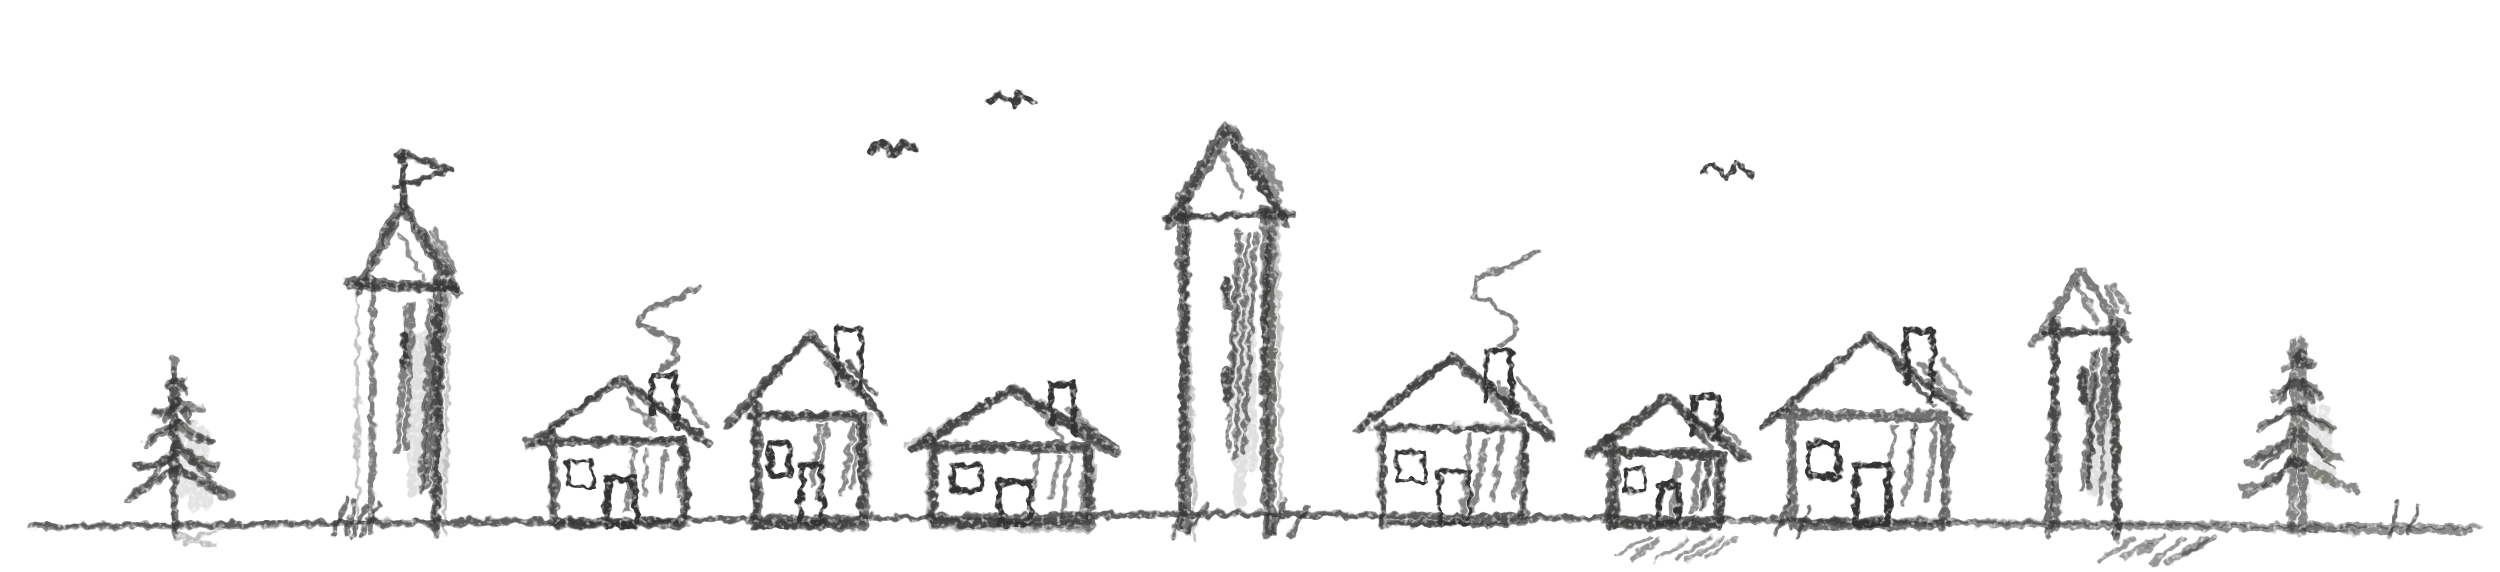
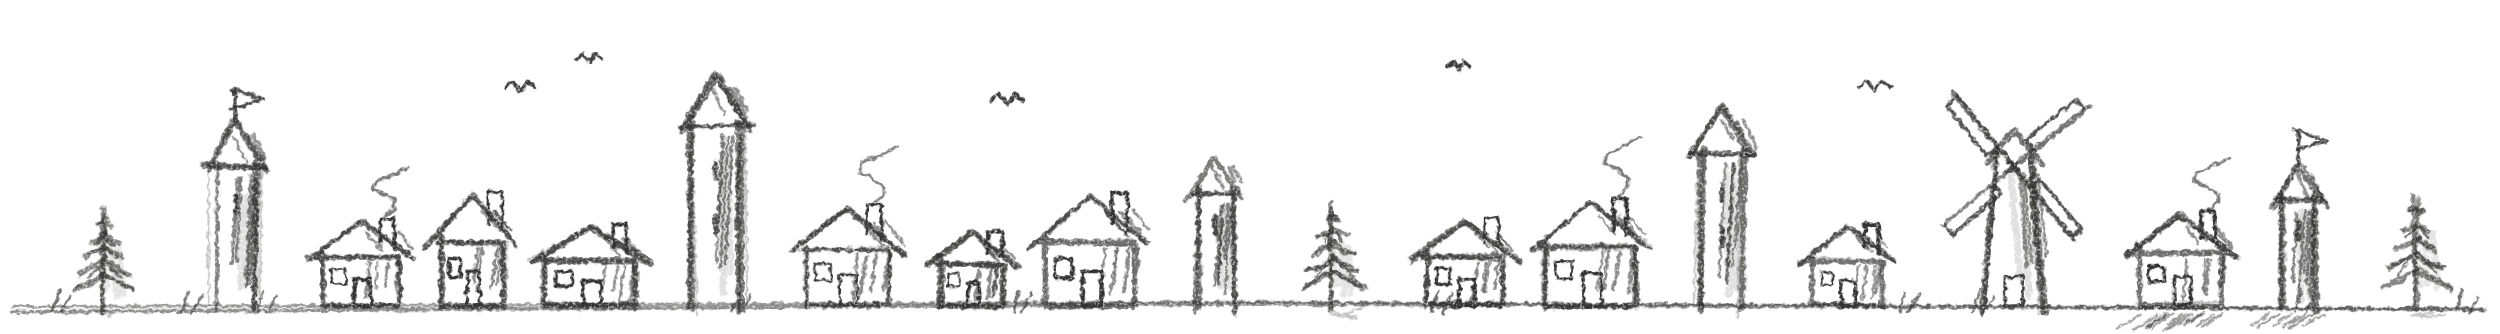
- <svg xmlns="http://www.w3.org/2000/svg" viewBox="0 0 420 96" width="420" height="96">
+ <svg xmlns="http://www.w3.org/2000/svg" viewBox="0 0 720 96" width="720" height="96">
  <defs>
    <filter id="pencil" x="-2%" y="-2%" width="104%" height="104%">
      <feTurbulence type="fractalNoise" baseFrequency="0.55" numOctaves="2" seed="623" result="tooth" />
      <feDisplacementMap in="SourceGraphic" in2="tooth" scale="1.7" xChannelSelector="R" yChannelSelector="G" result="line" />
      <feTurbulence type="fractalNoise" baseFrequency="1.15" numOctaves="2" seed="630" result="paper" />
      <feColorMatrix in="paper" type="matrix" values="0 0 0 0 0  0 0 0 0 0  0 0 0 0 0  -2.2 0 0 0 2.15" result="gaps" />
      <feComposite in="line" in2="gaps" operator="in" />
    </filter>
  </defs>
  <g fill="none" stroke="#333331" stroke-linecap="round" stroke-linejoin="round" filter="url(#pencil)">
-     <path d="M388.8 74.8L392.2 78.6" stroke-width="0.56" opacity="0.63" />
-     <path d="M60.1 88.1L60.0 48.7M74.7 89.9L75.5 46.1M90.2 73.6L114.2 74.0L115.7 88.4L93.4 88.2L93.3 71.4M89.4 75.5L102.8 63.9L119.0 73.5M125.6 69.7L145.9 69.8L145.7 86.9L127.1 88.7L126.3 68.9M121.5 71.7L136.2 57.1L148.7 71.3M154.8 74.4L183.9 74.5L183.2 89.2L155.9 88.6L155.9 72.7M152.3 74.8L170.4 64.9L187.8 74.9M200.8 90.8L199.1 35.0M215.2 87.5L214.6 35.8M196.3 36.2L205.4 21.2L215.4 37.1M230.2 72.0L256.3 71.1L255.7 88.0L231.8 87.0L231.5 71.2M228.0 71.9L244.3 59.4L259.8 73.6M270.3 75.8L288.7 76.2L288.8 87.2L270.2 88.3L271.0 73.5M298.9 69.0L326.3 70.6L326.5 87.1L300.1 87.4L301.7 68.7M297.6 70.2L314.2 56.8L330.4 70.5" stroke-width="0.62" opacity="0.3" />
-     <path d="M283.6 90.6L277.9 94.2M289.3 90.7L283.7 94.2M291.3 90.7L286.8 93.5" stroke-width="0.66" opacity="0.48" />
-     <path d="M72.1 38.8L76.0 45.9M110.3 67.2L113.2 70.2M180.2 68.2L184.6 73.1" stroke-width="0.66" opacity="0.52" />
-     <path d="M108.8 75.5L108.1 83.3M174.4 76.4L172.7 87.8M178.0 76.7L176.5 83.8M321.6 71.7L320.9 81.9" stroke-width="0.66" opacity="0.55" />
-     <path d="M208.6 39.2L207.0 65.0M354.6 59.2L352.8 84.5" stroke-width="0.66" opacity="0.59" />
-     <path d="M95.9 77.5L99.4 77.5L99.8 82.0L95.7 81.5L95.3 77.6M235.0 76.2L239.1 75.9L239.3 80.8L234.9 80.8L234.6 76.0M273.5 78.7L276.3 78.9L276.4 82.6L273.0 82.3L273.2 79.0" stroke-width="0.66" opacity="1.03" />
-     <path d="M29.1 68.6L27.6 70.7M27.9 77.3L25.4 80.4M32.0 77.1L35.3 80.3M384.4 65.1L383.4 67.5" stroke-width="0.68" opacity="0.65" />
-     <path d="M60.5 90.1L63.9 84.5M404.6 89.8L406.6 84.9M301.8 90.4L304.1 85.5M196.9 90.1L198.6 84.1M199.6 89.5L202.7 84.7" stroke-width="0.68" opacity="0.68" />
-     <path d="M29.4 90.4L36.4 91.5M31.0 91.3L37.5 88.7M29.7 89.5L34.3 91.3M386.9 88.7L390.6 89.4M384.6 89.3L389.7 88.8M388.1 88.9L395.3 89.4" stroke-width="0.75" opacity="0.3" />
-     <path d="M58.0 90.0L59.6 84.2M401.4 90.2L403.0 84.5" stroke-width="0.75" opacity="0.7" />
-     <path d="M140.8 64.8L140.4 55.3L144.5 55.4L144.7 66.6M242.1 79.1L246.7 79.3L246.9 88.0L241.9 87.8L241.8 79.3" stroke-width="0.75" opacity="1.03" />
-     <path d="M277.1 90.2L271.9 93.1M363.7 90.1L359.3 93.1" stroke-width="0.79" opacity="0.5" />
-     <path d="M67.1 39.2L71.1 46.7M138.9 61.2L143.1 65.6M140.6 61.0L144.5 65.4M173.8 68.6L178.4 73.8M205.2 25.3L208.6 33.3M287.8 70.3L292.2 74.4M318.4 61.2L325.2 68.3M326.4 60.7L330.8 65.9" stroke-width="0.79" opacity="0.54" />
-     <path d="M144.4 71.7L143.1 81.9M179.8 76.4L178.4 86.8M182.4 76.8L181.4 86.6M282.0 77.7L280.8 86.4M318.3 71.6L317.2 80.9M321.7 71.4L319.8 84.5" stroke-width="0.79" opacity="0.58" />
+     <path d="M28.8 68.5L28.0 70.4" stroke-width="0.56" opacity="0.63" />
+     <path d="M74.0 89.6L75.9 83.9M571.1 89.9L574.3 85.5M660.8 90.3L662.9 83.8M664.0 90.1L667.2 84.8M214.0 90.2L216.3 84.7M711.0 90.3L714.0 85.5" stroke-width="0.56" opacity="0.66" />
+     <path d="M60.1 88.1L60.0 48.7M74.7 89.9L75.5 46.1M90.2 73.6L114.2 74.0L115.7 88.4L93.4 88.2L93.3 71.4M89.4 75.5L102.8 63.9L119.0 73.5M125.6 69.7L145.9 69.8L145.7 86.9L127.1 88.7L126.3 68.9M121.5 71.7L136.2 57.1L148.7 71.3M154.8 74.4L183.9 74.5L183.2 89.2L155.9 88.6L155.9 72.7M152.3 74.8L170.4 64.9L187.8 74.9M200.8 90.8L199.1 35.0M215.2 87.5L214.6 35.8M196.3 36.2L205.4 21.2L215.4 37.1M230.2 72.0L256.3 71.1L255.7 88.0L231.8 87.0L231.5 71.2M228.0 71.9L244.3 59.4L259.8 73.6M270.3 75.8L288.7 76.2L288.8 87.2L270.2 88.3L271.0 73.5M298.9 69.0L326.3 70.6L326.5 87.1L300.1 87.4L301.7 68.7M297.6 70.2L314.2 56.8L330.4 70.5M409.5 74.5L432.2 72.9L433.5 86.9L411.4 87.3L411.3 71.8M406.2 75.9L421.7 64.5L437.3 75.7M444.4 72.0L470.4 72.1L472.1 88.8L444.1 86.8L444.2 70.5M440.9 72.7L457.0 58.3L475.7 70.6M487.9 87.1L488.9 44.7M500.5 91.2L500.9 44.6M520.8 74.0L542.1 74.9L543.1 87.9L521.0 87.4L521.9 73.5M571.2 90.0L575.6 42.5M587.1 90.3L586.0 44.1M616.0 72.0L640.3 73.0L639.2 86.9L615.3 87.4L616.7 70.0M612.0 73.3L627.2 62.7L644.9 74.3" stroke-width="0.62" opacity="0.3" />
+     <path d="M653.4 90.4L648.5 93.7M659.7 90.3L655.2 93.6M669.5 90.5L663.4 93.9M616.3 90.8L609.7 94.7M621.4 90.8L614.5 94.9M626.0 90.1L619.7 94.6M629.5 90.7L623.2 94.9M637.3 90.9L632.3 94.0" stroke-width="0.66" opacity="0.48" />
+     <path d="M72.1 38.8L76.0 45.9M110.3 67.2L113.2 70.2M180.2 68.2L184.6 73.1M426.4 66.7L431.2 72.9M430.9 66.7L433.8 70.5M460.6 62.3L465.1 67.3M468.9 62.5L474.0 67.7M535.7 68.5L539.0 72.5M540.9 68.3L543.4 71.2M637.3 65.5L642.4 71.7M665.5 50.2L669.0 56.8M665.8 50.6L668.3 55.9" stroke-width="0.66" opacity="0.52" />
+     <path d="M585.3 50.1L587.1 70.0" stroke-width="0.66" opacity="0.53" />
+     <path d="M108.8 75.5L108.1 83.3M174.4 76.4L172.7 87.8M178.0 76.7L176.5 83.8M321.6 71.7L320.9 81.9M461.8 72.2L459.9 83.7M540.2 76.5L539.2 85.5M635.1 74.5L634.5 83.6" stroke-width="0.66" opacity="0.55" />
+     <path d="M208.6 39.2L207.0 65.0M354.6 59.2L352.8 84.5M496.9 47.3L495.1 79.7M499.1 47.1L497.5 77.0M501.4 46.8L500.1 69.4M501.4 46.8L498.9 77.1" stroke-width="0.66" opacity="0.59" />
+     <path d="M95.9 77.5L99.4 77.5L99.8 82.0L95.7 81.5L95.3 77.6M235.0 76.2L239.1 75.9L239.3 80.8L234.9 80.8L234.6 76.0M273.5 78.7L276.3 78.9L276.4 82.6L273.0 82.3L273.2 79.0M524.7 78.4L527.8 78.5L527.9 82.2L524.7 81.9L524.3 78.4" stroke-width="0.66" opacity="1.03" />
+     <path d="M383.0 67.1L381.4 69.3M381.8 76.4L379.1 79.7M386.2 76.3L389.6 79.6M28.6 76.8L25.4 79.9M31.6 77.2L35.0 80.0M693.5 75.1L690.5 79.4M698.4 74.7L701.5 78.5" stroke-width="0.68" opacity="0.65" />
+     <path d="M52.4 89.6L54.3 84.0M55.2 90.4L58.5 84.9M76.9 90.0L79.6 85.3M547.1 90.0L548.5 84.4M568.2 90.1L570.3 83.5" stroke-width="0.68" opacity="0.68" />
+     <path d="M383.3 90.4L390.9 91.5M385.1 91.3L392.0 88.7M383.7 89.5L388.7 91.3M27.4 89.1L32.0 90.6M27.7 89.4L31.8 91.1M27.7 89.9L30.6 89.4M696.9 91.4L703.9 90.6M694.7 90.8L700.9 89.9M695.6 91.1L700.2 90.0" stroke-width="0.75" opacity="0.3" />
+     <path d="M695.2 66.0L692.8 68.6" stroke-width="0.75" opacity="0.67" />
+     <path d="M17.6 89.7L20.4 85.2" stroke-width="0.75" opacity="0.7" />
+     <path d="M140.8 64.8L140.4 55.3L144.5 55.4L144.7 66.6M242.1 79.1L246.7 79.3L246.9 88.0L241.9 87.8L241.8 79.3M427.4 70.0L427.7 62.6L431.5 62.6L431.7 71.4M577.8 79.9L582.5 79.5L582.5 87.9L577.4 88.0L577.5 79.7" stroke-width="0.75" opacity="1.03" />
+     <path d="M623.9 90.7L618.4 94.3M631.2 90.6L624.4 94.8M634.6 90.2L630.0 93.3M628.6 90.5L624.2 93.3M640.0 90.3L634.2 94.1" stroke-width="0.79" opacity="0.5" />
+     <path d="M67.1 39.2L71.1 46.7M138.9 61.2L143.1 65.6M140.6 61.0L144.5 65.4M173.8 68.6L178.4 73.8M205.2 25.3L208.6 33.3M287.8 70.3L292.2 74.4M318.4 61.2L325.2 68.3M326.4 60.7L330.8 65.9M425.0 66.9L428.8 71.3M632.3 65.7L635.5 69.3" stroke-width="0.79" opacity="0.54" />
+     <path d="M144.4 71.7L143.1 81.9M179.8 76.4L178.4 86.8M182.4 76.8L181.4 86.6M282.0 77.7L280.8 86.4M318.3 71.6L317.2 80.9M321.7 71.4L319.8 84.5M429.0 75.4L427.6 84.4M535.3 76.7L534.1 86.6M537.5 76.5L536.3 86.3M629.8 74.6L628.8 86.4" stroke-width="0.79" opacity="0.58" />
    <path d="M208.0 38.8L206.3 75.6M209.7 39.3L207.5 76.8M351.9 59.3L350.9 81.8M351.7 59.1L349.8 82.6" stroke-width="0.79" opacity="0.61" />
    <path d="M252.0 58.0L254.3 56.6L254.5 53.9L251.0 51.2L247.8 49.6L248.2 46.5L254.0 44.7L258.5 42.3" stroke-width="0.79" opacity="0.63" />
-     <path d="M384.2 74.9L380.2 78.5" stroke-width="0.83" opacity="0.67" />
-     <path d="M58.9 90.3L61.8 84.9M213.7 89.9L216.0 84.1M298.2 89.8L300.5 84.4" stroke-width="0.83" opacity="0.7" />
-     <path d="M5.7 88.3L210.7 86.4L416.4 88.5" stroke-width="0.84" opacity="0.52" />
-     <path d="M66.5 25.8L75.8 28.6L66.6 31.3" stroke-width="0.84" opacity="0.63" />
-     <path d="M371.8 90.4L366.8 93.2" stroke-width="0.88" opacity="0.51" />
-     <path d="M73.0 38.6L76.5 45.7M142.3 61.1L147.0 66.0M179.2 68.5L183.5 72.6M282.9 69.7L286.3 74.0M284.7 70.1L287.4 73.4M355.1 48.1L357.6 52.6" stroke-width="0.88" opacity="0.55" />
-     <path d="M114.6 75.4L113.7 83.2M137.8 71.6L136.3 81.5M138.8 71.5L137.5 83.7M246.9 73.2L245.7 86.7" stroke-width="0.88" opacity="0.59" />
-     <path d="M69.4 51.1L68.2 75.0M72.2 50.7L70.9 82.5M74.0 51.3L73.3 70.0M211.0 39.2L208.9 75.9M352.4 58.8L350.8 80.8" stroke-width="0.88" opacity="0.63" />
-     <path d="M159.9 78.3L164.5 78.1L164.8 82.4L160.1 82.2L160.2 78.2" stroke-width="0.88" opacity="1.1" />
-     <path d="M29.9 63.8L28.6 65.2L28.3 64.8M29.5 78.3L25.0 81.3L21.8 83.9M386.0 60.6L385.0 61.4L383.7 61.9M386.1 59.7L385.7 61.0L384.3 61.6M385.3 63.7L384.1 65.6L381.8 67.3M386.2 69.2L382.6 70.1L379.6 72.3M385.4 72.3L381.2 76.5L379.1 77.1" stroke-width="0.89" opacity="0.56" />
-     <path d="M286.0 28.9L288.1 27.5L290.0 30.1L291.8 27.3L294.5 29.4" stroke-width="0.9" opacity="0.93" />
-     <path d="M134.3 78.2L138.0 78.0L138.2 87.8L134.3 87.8L134.8 78.2M249.7 67.5L249.9 58.9L253.8 59.0L254.1 69.2" stroke-width="0.9" opacity="1.07" />
-     <path d="M90.7 74.3L115.0 73.8L115.5 87.7L92.6 88.2L92.7 72.0M195.6 36.4L217.1 36.2M205.8 62.1L206.0 66.9M231.5 71.6L256.3 72.3L256.1 87.5L232.2 88.3L232.4 70.9M343.5 55.7L356.4 56.0" stroke-width="0.94" opacity="0.63" />
-     <path d="M31.0 68.7L32.0 70.8M387.7 66.0L388.5 67.5" stroke-width="0.94" opacity="0.67" />
-     <path d="M56.1 89.9L58.5 83.7M216.6 90.0L219.6 85.2" stroke-width="0.94" opacity="0.7" />
-     <path d="M287.4 90.2L282.0 93.9M358.1 90.7L352.7 94.2M361.5 90.8L356.7 93.4M366.8 90.5L361.5 94.7" stroke-width="0.96" opacity="0.51" />
-     <path d="M114.8 66.7L118.7 71.8M174.5 68.1L177.7 71.8M248.0 64.2L254.1 70.6M251.6 64.3L254.8 68.0M255.2 63.9L260.3 70.4M318.1 60.7L323.9 67.1M349.1 48.0L352.2 53.9" stroke-width="0.96" opacity="0.55" />
-     <path d="M106.4 75.5L105.3 85.7M111.8 75.7L110.9 82.5M143.4 71.5L141.4 83.0M252.4 73.2L250.9 83.9M287.0 77.4L285.8 85.6M325.2 71.5L323.7 84.3" stroke-width="0.96" opacity="0.59" />
-     <path d="M129.2 74.4L132.6 74.7L132.6 80.1L129.3 79.7L129.4 74.5M303.9 74.4L308.6 74.7L309.1 80.1L303.9 79.9L303.9 74.4" stroke-width="0.96" opacity="1.1" />
+     <path d="M415.7 90.3L418.0 84.6M210.6 89.6L213.1 84.2M294.2 89.7L297.2 84.5" stroke-width="0.83" opacity="0.7" />
+     <path d="M3.4 88.3L360.3 87.0L715.2 89.1" stroke-width="0.84" opacity="0.52" />
+     <path d="M66.5 25.8L75.8 28.6L66.6 31.3M661.9 47.2L662.0 38.3M660.4 37.3L669.8 40.7L661.4 43.2" stroke-width="0.84" opacity="0.63" />
+     <path d="M656.1 90.6L650.3 94.1M633.8 90.4L629.2 93.2" stroke-width="0.88" opacity="0.51" />
+     <path d="M73.0 38.6L76.5 45.7M142.3 61.1L147.0 66.0M179.2 68.5L183.5 72.6M282.9 69.7L286.3 74.0M284.7 70.1L287.4 73.4M355.1 48.1L357.6 52.6M431.4 67.1L435.4 71.8M465.3 62.3L470.0 67.1M495.9 34.7L499.3 40.3M500.1 35.1L502.3 39.4M629.7 65.4L633.0 69.9" stroke-width="0.88" opacity="0.55" />
+     <path d="M584.6 50.2L586.4 76.0M586.8 50.1L589.4 73.7" stroke-width="0.88" opacity="0.57" />
+     <path d="M114.6 75.4L113.7 83.2M137.8 71.6L136.3 81.5M138.8 71.5L137.5 83.7M246.9 73.2L245.7 86.7M428.0 75.8L427.2 83.9M431.5 75.1L430.6 83.1" stroke-width="0.88" opacity="0.59" />
+     <path d="M69.4 51.1L68.2 75.0M72.2 50.7L70.9 82.5M74.0 51.3L73.3 70.0M211.0 39.2L208.9 75.9M352.4 58.8L350.8 80.8M661.5 61.4L660.3 81.3M664.9 60.9L663.6 78.9M663.8 60.6L662.0 85.9M666.6 60.8L665.2 85.5M665.8 60.9L664.3 81.8" stroke-width="0.88" opacity="0.63" />
+     <path d="M636.0 60.5L638.6 58.1L638.9 56.1L635.4 53.8L631.5 51.9L632.6 49.9L637.6 47.4L642.3 45.6" stroke-width="0.88" opacity="0.65" />
+     <path d="M586.3 43.4L583.5 40.2L597.7 28.7L600.4 31.5" stroke-width="0.88" opacity="0.85" />
+     <path d="M159.9 78.3L164.5 78.1L164.8 82.4L160.1 82.2L160.2 78.2M447.8 75.3L452.8 75.4L452.5 80.3L448.4 80.2L447.8 75.2" stroke-width="0.88" opacity="1.1" />
+     <path d="M383.9 62.0L382.5 63.4L382.1 63.0M383.5 77.6L378.6 80.8L375.1 83.5M30.3 64.0L28.6 64.1L28.9 64.9M29.6 64.4L30.2 64.4L32.0 65.3M30.2 64.6L30.9 64.0L32.3 65.5M29.7 67.1L27.4 69.2L25.9 70.1M29.2 71.3L26.8 72.4L24.4 73.3M30.6 71.3L32.9 73.9L35.3 74.3M30.6 75.5L33.2 78.1L36.0 78.9M29.8 79.1L24.9 81.6L21.7 82.9M29.6 79.2L34.5 81.4L38.6 83.6M696.1 60.8L695.4 60.7L693.9 60.7M696.3 64.9L693.4 65.6L691.5 66.3M696.6 65.1L698.1 66.2L699.2 66.5M695.4 72.8L701.0 76.5L703.8 76.9" stroke-width="0.89" opacity="0.56" />
+     <path d="M166.0 17.1L168.0 15.5L169.7 18.0L171.8 15.4L173.7 17.2M535.4 25.1L537.7 23.4L539.7 26.0L541.8 23.5L544.6 25.3" stroke-width="0.9" opacity="0.93" />
+     <path d="M134.3 78.2L138.0 78.0L138.2 87.8L134.3 87.8L134.8 78.2M249.7 67.5L249.9 58.9L253.8 59.0L254.1 69.2M456.1 78.4L460.9 78.7L461.4 88.2L456.2 88.3L455.9 78.4M626.3 79.6L631.1 79.7L630.8 87.7L626.2 87.9L626.2 80.0" stroke-width="0.9" opacity="1.07" />
+     <path d="M695.3 88.4L696.5 56.9" stroke-width="0.94" opacity="0.56" />
+     <path d="M90.7 74.3L115.0 73.8L115.5 87.7L92.6 88.2L92.7 72.0M195.6 36.4L217.1 36.2M205.8 62.1L206.0 66.9M231.5 71.6L256.3 72.3L256.1 87.5L232.2 88.3L232.4 70.9M343.5 55.7L356.4 56.0M486.9 44.6L505.4 44.7M495.8 52.8L496.0 58.0M581.2 46.7L559.5 65.0M581.3 47.1L559.2 65.0M579.4 46.8L597.5 69.0" stroke-width="0.94" opacity="0.63" />
+     <path d="M385.0 67.3L386.2 69.4M30.6 69.0L32.8 70.7M696.9 65.6L699.2 68.5" stroke-width="0.94" opacity="0.67" />
+     <path d="M549.5 89.7L552.9 84.7M412.1 89.6L414.2 84.0M291.8 90.2L293.2 83.9M707.3 89.7L709.2 83.6M15.0 89.6L17.1 83.7" stroke-width="0.94" opacity="0.7" />
+     <path d="M663.5 90.7L657.6 93.9M666.1 90.5L659.3 94.5M623.9 90.4L617.9 94.4" stroke-width="0.96" opacity="0.51" />
+     <path d="M114.8 66.7L118.7 71.8M174.5 68.1L177.7 71.8M248.0 64.2L254.1 70.6M251.6 64.3L254.8 68.0M255.2 63.9L260.3 70.4M318.1 60.7L323.9 67.1M349.1 48.0L352.2 53.9M466.4 62.2L471.8 68.5M502.1 34.6L505.9 42.9M661.7 50.3L664.5 56.4" stroke-width="0.96" opacity="0.55" />
+     <path d="M582.9 50.0L585.2 75.5" stroke-width="0.96" opacity="0.57" />
+     <path d="M106.4 75.5L105.3 85.7M111.8 75.7L110.9 82.5M143.4 71.5L141.4 83.0M252.4 73.2L250.9 83.9M287.0 77.4L285.8 85.6M325.2 71.5L323.7 84.3M425.8 75.8L423.7 86.7" stroke-width="0.96" opacity="0.59" />
+     <path d="M466.3 56.5L468.5 53.9L468.9 51.4L466.1 48.9L462.0 47.1L462.8 44.6L467.9 41.7L472.1 39.7" stroke-width="0.96" opacity="0.65" />
+     <path d="M575.4 42.3L571.9 44.7L560.7 30.3L563.8 27.9" stroke-width="0.96" opacity="0.85" />
+     <path d="M129.2 74.4L132.6 74.7L132.6 80.1L129.3 79.7L129.4 74.5M303.9 74.4L308.6 74.7L309.1 80.1L303.9 79.9L303.9 74.4M413.9 77.3L417.5 77.3L417.8 82.0L413.7 81.8L413.7 77.7M618.8 76.7L623.1 76.8L623.5 81.0L618.9 81.3L618.8 76.7" stroke-width="0.96" opacity="1.1" />
+     <path d="M145.5 25.4L147.8 23.3L149.8 26.3L152.0 23.4L154.0 25.2" stroke-width="1.0" opacity="0.95" />
    <path d="M320.4 64.4L320.2 55.5L324.7 55.6L324.6 67.1" stroke-width="1.0" opacity="1.1" />
-     <path d="M62.3 89.3L62.7 47.9M62.5 88.2L62.6 46.9M73.1 89.9L74.7 47.5M88.6 75.2L104.4 63.2L118.5 74.1M122.9 71.5L135.7 56.2L148.5 70.0M296.2 71.4L313.6 56.6L330.1 70.0" stroke-width="1.03" opacity="0.63" />
-     <path d="M30.1 64.0L28.7 64.0L28.1 65.0M29.8 64.5L30.7 64.5L31.2 65.6M29.9 67.2L28.8 69.2L26.0 69.7M30.3 70.9L32.9 73.1L35.6 74.0M30.2 75.7L26.1 78.1L22.7 78.3M385.4 59.9L386.5 61.4L388.7 61.3M386.5 64.0L388.7 65.1L389.2 66.0M385.2 68.7L382.9 70.1L379.6 71.4M386.4 68.1L389.1 70.4L392.3 71.8M386.6 72.9L390.5 76.3L393.5 77.3M386.6 72.4L390.8 76.3L393.0 76.6M385.5 77.6L391.7 80.3L395.9 82.7M385.3 77.7L391.0 81.0L395.6 81.9" stroke-width="1.07" opacity="0.58" />
-     <path d="M278.8 90.6L274.4 93.8M370.6 90.5L364.1 94.5" stroke-width="1.09" opacity="0.51" />
-     <path d="M105.8 67.2L109.8 71.8M109.9 67.0L113.2 70.7M142.4 61.1L146.5 65.5M210.5 25.5L214.9 34.2M211.7 25.2L214.7 31.6M249.7 64.2L253.8 68.0M283.0 69.6L287.3 75.1M322.8 61.1L328.5 66.9M354.0 48.3L355.6 51.9" stroke-width="1.09" opacity="0.55" />
-     <path d="M249.6 73.7L247.6 85.3M255.9 73.4L254.5 83.2M285.3 77.5L284.5 85.8M287.1 77.3L286.4 84.8" stroke-width="1.09" opacity="0.59" />
-     <path d="M68.5 51.3L66.8 75.8M73.3 51.2L71.5 82.0M213.3 39.1L211.9 66.0M353.7 58.7L352.8 74.4" stroke-width="1.09" opacity="0.63" />
+     <path d="M660.5 37.2L670.1 40.7L661.4 43.0" stroke-width="1.01" opacity="0.66" />
+     <path d="M62.3 89.3L62.7 47.9M62.5 88.2L62.6 46.9M73.1 89.9L74.7 47.5M88.6 75.2L104.4 63.2L118.5 74.1M122.9 71.5L135.7 56.2L148.5 70.0M296.2 71.4L313.6 56.6L330.1 70.0M441.2 71.7L458.3 58.1L474.6 71.6M518.2 76.2L531.8 65.2L545.7 75.5M666.1 89.0L666.2 55.5M653.8 59.9L662.6 46.8L670.0 58.3" stroke-width="1.03" opacity="0.63" />
+     <path d="M384.1 62.2L382.6 62.2L382.0 63.2M383.8 62.7L384.8 62.7L385.3 63.8M383.9 65.7L382.7 67.7L379.8 68.3M384.3 69.6L387.1 72.0L390.0 72.9M384.2 74.8L379.8 77.3L376.2 77.6M29.5 63.1L28.5 64.5L27.9 64.5M695.3 60.5L695.0 60.0L693.6 60.6M695.3 59.8L697.3 61.0L698.3 60.6M696.6 64.5L694.4 66.5L692.2 66.5M695.9 64.5L698.0 65.6L699.4 67.0M696.5 72.7L691.9 75.1L687.6 77.0M696.5 77.2L701.6 80.4L706.2 82.7" stroke-width="1.07" opacity="0.58" />
+     <path d="M105.8 67.2L109.8 71.8M109.9 67.0L113.2 70.7M142.4 61.1L146.5 65.5M210.5 25.5L214.9 34.2M211.7 25.2L214.7 31.6M249.7 64.2L253.8 68.0M283.0 69.6L287.3 75.1M322.8 61.1L328.5 66.9M354.0 48.3L355.6 51.9M535.1 68.8L537.6 71.4M537.4 68.3L541.5 73.0M638.4 65.5L642.8 71.2" stroke-width="1.09" opacity="0.55" />
+     <path d="M581.9 50.5L583.8 76.8" stroke-width="1.09" opacity="0.57" />
+     <path d="M249.6 73.7L247.6 85.3M255.9 73.4L254.5 83.2M285.3 77.5L284.5 85.8M287.1 77.3L286.4 84.8M463.1 72.6L462.1 83.0M466.6 72.8L464.6 83.3M470.1 72.3L469.2 84.3M541.4 76.4L540.1 84.6M636.2 74.9L635.0 84.2M640.4 74.3L639.3 82.5" stroke-width="1.09" opacity="0.59" />
+     <path d="M68.5 51.3L66.8 75.8M73.3 51.2L71.5 82.0M213.3 39.1L211.9 66.0M353.7 58.7L352.8 74.4M499.3 47.3L497.3 81.7" stroke-width="1.09" opacity="0.63" />
    <path d="M111.2 61.8L113.7 60.4L113.6 57.7L111.4 56.1L107.3 54.5L108.3 52.2L112.9 50.4L117.4 48.4" stroke-width="1.09" opacity="0.65" />
-     <path d="M166.3 17.0L168.2 15.8L170.2 17.8L171.5 15.8L173.9 17.3" stroke-width="1.1" opacity="0.95" />
-     <path d="M102.1 80.2L106.5 80.5L106.9 88.1L102.0 88.3L102.2 80.6M109.5 69.9L109.6 62.9L113.6 63.1L113.5 71.8M167.7 81.1L173.2 80.9L173.0 88.2L168.2 88.1L167.7 80.8M176.7 70.9L176.6 64.7L180.4 64.4L180.4 72.6M278.8 81.6L282.1 81.4L281.9 87.8L278.6 87.9L278.8 81.5" stroke-width="1.1" opacity="1.1" />
-     <path d="M4.9 88.5L210.9 86.3L415.1 89.2" stroke-width="1.12" opacity="0.55" />
-     <path d="M29.2 89.7L29.1 61.9" stroke-width="1.12" opacity="0.58" />
-     <path d="M68.0 56.1L68.0 60.8M195.8 36.8L217.0 35.6M206.0 46.7L205.9 51.3M231.7 72.1L256.2 71.9L255.6 88.0L232.3 87.9L232.3 71.4" stroke-width="1.12" opacity="0.66" />
+     <path d="M574.3 53.2L576.3 55.6L562.3 67.7L560.2 64.6M585.1 54.1L587.5 51.7L599.5 66.1L596.7 68.5" stroke-width="1.09" opacity="0.85" />
+     <path d="M102.1 80.2L106.5 80.5L106.9 88.1L102.0 88.3L102.2 80.6M109.5 69.9L109.6 62.9L113.6 63.1L113.5 71.8M167.7 81.1L173.2 80.9L173.0 88.2L168.2 88.1L167.7 80.8M176.7 70.9L176.6 64.7L180.4 64.4L180.4 72.6M278.8 81.6L282.1 81.4L281.9 87.8L278.6 87.9L278.8 81.5M420.3 80.5L424.5 80.6L424.9 88.0L420.1 88.3L420.3 80.4M530.3 80.7L534.2 81.1L534.4 88.0L530.2 88.1L530.2 80.6M634.0 68.6L634.0 60.9L637.8 60.9L638.0 70.5" stroke-width="1.1" opacity="1.1" />
+     <path d="M3.5 89.9L360.4 87.5L715.7 89.1" stroke-width="1.12" opacity="0.55" />
+     <path d="M383.2 89.7L383.1 59.9M29.2 89.9L30.4 61.4" stroke-width="1.12" opacity="0.58" />
+     <path d="M68.0 56.1L68.0 60.8M195.8 36.8L217.0 35.6M206.0 46.7L205.9 51.3M231.7 72.1L256.2 71.9L255.6 88.0L232.3 87.9L232.3 71.4M496.0 53.1L495.8 57.7M581.4 49.5L563.0 26.8M654.9 57.2L668.8 57.2" stroke-width="1.12" opacity="0.66" />
    <path d="M66.9 25.5L75.7 28.5L66.3 31.5" stroke-width="1.12" opacity="0.68" />
-     <path d="M29.8 67.1L28.5 68.7L25.9 69.5M29.4 67.9L31.1 68.8L34.0 68.7M29.9 67.7L32.1 68.2L33.5 69.0M29.8 70.9L26.7 72.5L25.5 73.6M29.7 71.7L32.4 73.6L35.4 74.1M30.3 75.0L32.9 77.1L36.8 78.3M386.4 64.0L383.1 65.7L382.0 65.9M385.7 64.8L387.8 65.3L389.9 66.9M385.4 77.2L381.4 81.4L377.1 83.2" stroke-width="1.19" opacity="0.6" />
-     <path d="M60.4 49.2L67.9 34.5L77.2 49.0M212.7 90.0L212.3 34.9M228.8 71.9L243.6 60.3L260.7 73.4M267.2 76.1L280.0 66.8L293.0 77.3M296.2 71.7L314.3 56.4L330.5 70.0M355.5 89.5L355.0 54.4M342.7 56.6L349.7 45.6L357.4 56.5M341.5 57.7L349.6 45.3L357.4 57.0" stroke-width="1.24" opacity="0.66" />
+     <path d="M383.8 65.6L382.4 67.2L379.6 68.1M383.4 66.3L385.3 67.4L388.3 67.3M383.9 66.1L386.2 66.7L387.7 67.5M383.8 69.6L380.4 71.3L379.1 72.5M383.7 70.5L386.6 72.5L389.8 73.0M384.3 74.0L387.2 76.3L391.4 77.6M30.3 71.9L27.0 72.4L24.7 74.2M30.6 79.5L25.1 82.4L21.7 83.3M29.2 78.7L34.7 81.4L38.3 83.4M696.7 68.4L693.0 70.7L689.9 71.4M695.9 69.3L692.1 70.8L690.2 72.0M695.5 68.5L698.7 70.9L701.2 71.3M695.5 73.7L691.5 75.1L688.1 77.6M695.2 77.7L691.3 81.2L686.7 82.6M695.3 78.0L690.3 80.5L686.2 83.0" stroke-width="1.19" opacity="0.6" />
+     <path d="M60.4 49.2L67.9 34.5L77.2 49.0M212.7 90.0L212.3 34.9M228.8 71.9L243.6 60.3L260.7 73.4M267.2 76.1L280.0 66.8L293.0 77.3M296.2 71.7L314.3 56.4L330.5 70.0M355.5 89.5L355.0 54.4M342.7 56.6L349.7 45.6L357.4 56.5M341.5 57.7L349.6 45.3L357.4 57.0M406.9 74.8L422.2 63.9L437.6 75.7M441.2 72.3L457.9 58.2L475.1 71.6M486.4 45.6L495.8 30.1L505.3 44.4M571.1 90.4L575.3 43.4M612.3 73.6L627.6 62.1L643.9 74.0" stroke-width="1.24" opacity="0.66" />
    <path d="M67.8 35.0L67.8 25.9" stroke-width="1.24" opacity="0.68" />
-     <path d="M126.3 69.9L145.0 69.5L144.7 87.9L126.9 88.3L127.0 68.0M206.0 46.5L206.3 51.7M270.2 76.0L289.3 76.5L288.9 88.2L271.2 88.1L271.5 73.7" stroke-width="1.25" opacity="0.68" />
-     <path d="M146.4 25.6L148.3 23.6L150.0 25.9L151.6 24.1L153.8 25.1" stroke-width="1.25" opacity="0.95" />
-     <path d="M284.4 72.6L284.7 66.6L288.7 66.7L288.7 73.9M312.2 78.1L317.4 78.1L317.1 87.8L311.8 88.2L311.8 78.0" stroke-width="1.25" opacity="1.1" />
-     <path d="M30.1 71.0L27.9 72.6L24.6 74.8M29.6 75.4L27.0 77.9L23.1 78.5M29.5 74.7L33.5 78.2L36.3 78.8M29.7 78.9L25.7 81.0L22.4 83.3M30.0 78.8L33.9 81.2L38.8 83.1M386.2 68.6L390.0 71.5L391.7 72.3M386.6 77.3L379.9 81.5L376.8 82.0" stroke-width="1.31" opacity="0.6" />
-     <path d="M29.4 88.7L29.2 60.2M385.1 88.4L385.5 57.4" stroke-width="1.38" opacity="0.6" />
-     <path d="M58.7 48.1L76.3 48.4M67.9 56.2L68.1 61.3M122.1 71.5L136.2 56.0L148.5 70.4M155.7 75.3L183.0 75.5L182.5 87.6L156.8 88.0L157.1 74.0M153.5 75.4L170.2 65.1L187.3 76.4M198.4 88.7L199.4 33.5M228.0 72.2L244.1 59.8L260.5 73.7M299.5 69.5L326.8 69.7L326.8 88.1L301.5 88.1L300.6 69.1M299.4 69.7L327.5 70.4L326.5 88.3L300.9 88.4L301.2 68.4M344.1 89.5L345.5 53.9M355.7 90.3L355.2 54.6M343.3 56.0L356.8 55.4M349.7 62.6L350.2 67.6" stroke-width="1.38" opacity="0.68" />
-     <path d="M67.9 34.8L67.8 26.0" stroke-width="1.41" opacity="0.68" />
-     <path d="M30.5 64.1L30.2 65.1L30.9 65.0M29.8 78.9L35.2 81.2L37.7 83.6M386.6 59.7L387.7 60.6L387.7 61.2M385.6 73.5L381.8 75.7L377.7 78.0" stroke-width="1.48" opacity="0.6" />
-     <path d="M60.3 47.7L67.2 34.4L76.6 49.3M88.9 74.5L104.2 63.9L119.1 74.4M196.6 37.0L205.7 21.3L215.9 36.9M345.4 88.5L345.0 53.9" stroke-width="1.51" opacity="0.68" />
-     <path d="M386.8 89.2L386.9 57.5" stroke-width="1.56" opacity="0.6" />
-     <path d="M58.4 47.2L76.4 48.3M90.8 74.2L115.0 74.0L115.0 88.0L93.3 88.0L92.9 72.0M126.6 69.8L144.8 70.2L145.2 88.4L127.3 88.0L127.4 68.1M156.1 74.8L182.7 74.9L183.2 88.2L156.6 87.6L156.8 73.9M206.1 62.1L206.1 67.1M269.5 75.8L288.8 76.4L288.7 88.4L270.9 88.1L270.6 73.8M350.0 62.3L349.9 67.1" stroke-width="1.56" opacity="0.68" />
-     <path d="M73.1 88.4L73.6 47.0M153.6 75.4L169.8 65.6L187.8 75.6M199.3 89.1L198.5 33.3M213.4 89.1L213.6 35.1M196.5 37.9L206.7 21.6L216.0 37.6M267.2 76.2L280.1 66.9L293.2 76.9" stroke-width="1.72" opacity="0.68" />
-     <path d="M34.0 72.6L34.7 84.6M32.3 71.4L32.8 85.1M29.6 71.1L30.9 82.4M390.5 69.3L391.4 81.1M388.1 68.9L389.6 80.4M385.3 68.7L387.2 84.2" stroke-width="2.0" opacity="0.13" />
-     <path d="M73.6 54.6L73.6 84.6M71.5 56.1L71.3 79.1M70.1 56.8L69.3 82.6M213.3 45.2L212.9 77.1M209.6 43.1L210.4 78.4M208.1 47.6L208.3 84.6M354.5 62.7L354.5 83.1M353.1 63.7L353.1 81.3M351.1 63.1L351.6 82.2" stroke-width="2.0" opacity="0.15" />
+     <path d="M126.3 69.9L145.0 69.5L144.7 87.9L126.9 88.3L127.0 68.0M206.0 46.5L206.3 51.7M270.2 76.0L289.3 76.5L288.9 88.2L271.2 88.1L271.5 73.7M409.5 74.0L432.7 74.5L432.8 87.7L410.9 87.7L411.0 72.5M443.5 71.4L471.1 71.2L470.7 87.9L444.7 88.5L445.2 69.7M520.0 75.5L542.4 75.3L541.7 87.9L521.9 87.5L522.1 74.0M520.0 75.0L541.6 75.4L542.3 88.1L521.7 87.6L522.2 73.9M578.7 47.0L597.2 68.9M661.8 64.2L661.9 69.1" stroke-width="1.25" opacity="0.68" />
+     <path d="M285.5 29.2L287.6 26.8L290.2 30.1L292.3 27.2L295.0 29.0M416.8 19.1L418.4 17.9L419.9 20.0L421.6 17.7L423.1 19.1" stroke-width="1.25" opacity="0.95" />
+     <path d="M284.4 72.6L284.7 66.6L288.7 66.7L288.7 73.9M312.2 78.1L317.4 78.1L317.1 87.8L311.8 88.2L311.8 78.0M464.7 66.1L464.6 57.2L468.5 57.5L468.6 67.9M536.8 71.2L537.2 64.5L541.1 64.9L541.0 72.6" stroke-width="1.25" opacity="1.1" />
+     <path d="M384.1 69.7L381.7 71.5L378.2 73.7M383.6 74.4L380.7 77.1L376.6 77.7M383.5 73.7L387.8 77.4L390.8 78.1M383.7 78.2L379.4 80.6L375.7 82.9M384.0 78.1L388.3 80.7L393.5 82.7M30.3 67.1L28.9 68.9L27.4 70.1M30.6 75.2L26.1 77.1L22.7 79.0M30.3 74.3L26.1 77.0L24.1 78.3M30.0 74.7L33.4 76.7L37.4 79.5M695.7 59.7L696.5 61.5L697.6 60.6M696.3 68.6L699.4 70.8L701.2 72.6M695.3 78.1L700.5 80.4L705.9 83.3" stroke-width="1.31" opacity="0.6" />
+     <path d="M383.4 88.7L383.2 58.2" stroke-width="1.38" opacity="0.6" />
+     <path d="M58.7 48.1L76.3 48.4M67.9 56.2L68.1 61.3M122.1 71.5L136.2 56.0L148.5 70.4M155.7 75.3L183.0 75.5L182.5 87.6L156.8 88.0L157.1 74.0M153.5 75.4L170.2 65.1L187.3 76.4M198.4 88.7L199.4 33.5M228.0 72.2L244.1 59.8L260.5 73.7M299.5 69.5L326.8 69.7L326.8 88.1L301.5 88.1L300.6 69.1M299.4 69.7L327.5 70.4L326.5 88.3L300.9 88.4L301.2 68.4M344.1 89.5L345.5 53.9M355.7 90.3L355.2 54.6M343.3 56.0L356.8 55.4M349.7 62.6L350.2 67.6M444.1 70.8L470.9 70.8L471.4 88.4L444.9 88.2L445.3 69.3M489.8 88.3L490.8 42.7M495.8 66.2L495.8 71.0M588.4 90.2L584.5 43.8M578.2 49.3L601.5 30.7M578.1 49.3L601.9 30.7M614.8 73.4L640.5 72.7L639.8 88.2L616.3 88.4L615.7 70.3M615.2 73.0L639.5 72.5L640.2 88.2L616.3 87.8L616.3 71.2M656.9 88.8L656.9 55.9" stroke-width="1.38" opacity="0.68" />
+     <path d="M67.9 34.8L67.8 26.0M661.9 46.9L662.0 38.0" stroke-width="1.41" opacity="0.68" />
+     <path d="M384.5 62.3L384.3 63.3L385.1 63.2M383.8 78.2L389.5 80.7L392.3 83.2M29.7 67.9L31.3 68.4L33.1 69.6M29.9 66.8L31.2 68.8L34.1 69.9M29.4 71.0L32.7 72.7L34.2 73.3M695.7 73.0L699.6 76.1L703.6 77.0" stroke-width="1.48" opacity="0.6" />
+     <path d="M60.3 47.7L67.2 34.4L76.6 49.3M88.9 74.5L104.2 63.9L119.1 74.4M196.6 37.0L205.7 21.3L215.9 36.9M345.4 88.5L345.0 53.9M406.4 74.3L421.7 63.6L438.0 75.2M489.7 89.5L489.6 44.1M501.8 88.8L502.0 42.8M501.3 89.2L502.8 43.4M518.3 76.0L532.3 65.4L545.2 75.0M572.2 47.2L580.3 37.4L587.9 47.3M572.5 46.7L579.6 37.6L588.3 47.3M654.8 59.8L661.4 47.9L670.2 59.3" stroke-width="1.51" opacity="0.68" />
+     <path d="M29.5 90.0L29.7 60.0M696.0 89.0L695.1 56.2" stroke-width="1.56" opacity="0.6" />
+     <path d="M58.4 47.2L76.4 48.3M90.8 74.2L115.0 74.0L115.0 88.0L93.3 88.0L92.9 72.0M126.6 69.8L144.8 70.2L145.2 88.4L127.3 88.0L127.4 68.1M156.1 74.8L182.7 74.9L183.2 88.2L156.6 87.6L156.8 73.9M206.1 62.1L206.1 67.1M269.5 75.8L288.8 76.4L288.7 88.4L270.9 88.1L270.6 73.8M350.0 62.3L349.9 67.1M408.9 73.9L433.1 73.8L432.6 87.9L410.6 88.1L411.4 73.1M486.8 44.0L505.3 44.4M495.9 65.9L496.2 70.8M581.5 49.7L562.4 26.7M655.9 57.9L668.4 57.7M662.1 63.9L662.1 69.0" stroke-width="1.56" opacity="0.68" />
+     <path d="M73.1 88.4L73.6 47.0M153.6 75.4L169.8 65.6L187.8 75.6M199.3 89.1L198.5 33.3M213.4 89.1L213.6 35.1M196.5 37.9L206.7 21.6L216.0 37.6M267.2 76.2L280.1 66.9L293.2 76.9M486.5 44.9L495.8 30.9L503.7 44.3M570.9 90.3L574.9 44.0M589.2 90.1L584.9 45.5M612.4 73.9L627.7 61.6L643.7 74.0M657.4 87.8L657.3 56.9M667.1 89.7L666.6 56.3" stroke-width="1.72" opacity="0.68" />
+     <path d="M388.3 71.4L389.1 84.3M386.4 70.2L387.1 84.9M383.5 69.8L385.0 82.0M34.1 71.0L35.5 84.7M31.3 70.1L33.7 85.3M29.9 72.2L30.4 83.1M700.5 67.4L702.0 82.8M698.2 69.8L699.0 81.4M694.9 69.3L697.0 82.0" stroke-width="2.0" opacity="0.13" />
+     <path d="M73.6 54.6L73.6 84.6M71.5 56.1L71.3 79.1M70.1 56.8L69.3 82.6M213.3 45.2L212.9 77.1M209.6 43.1L210.4 78.4M208.1 47.6L208.3 84.6M354.5 62.7L354.5 83.1M353.1 63.7L353.1 81.3M351.1 63.1L351.6 82.2M501.5 46.9L502.2 83.9M499.3 49.0L499.7 82.9M497.0 48.5L497.9 84.7M585.0 49.1L587.7 82.3M582.4 51.4L584.4 85.4M579.1 49.7L581.8 79.7M666.8 63.2L666.5 82.8M665.1 60.7L665.3 86.2M662.8 61.3L662.6 86.5" stroke-width="2.0" opacity="0.15" />
  </g>
</svg>
